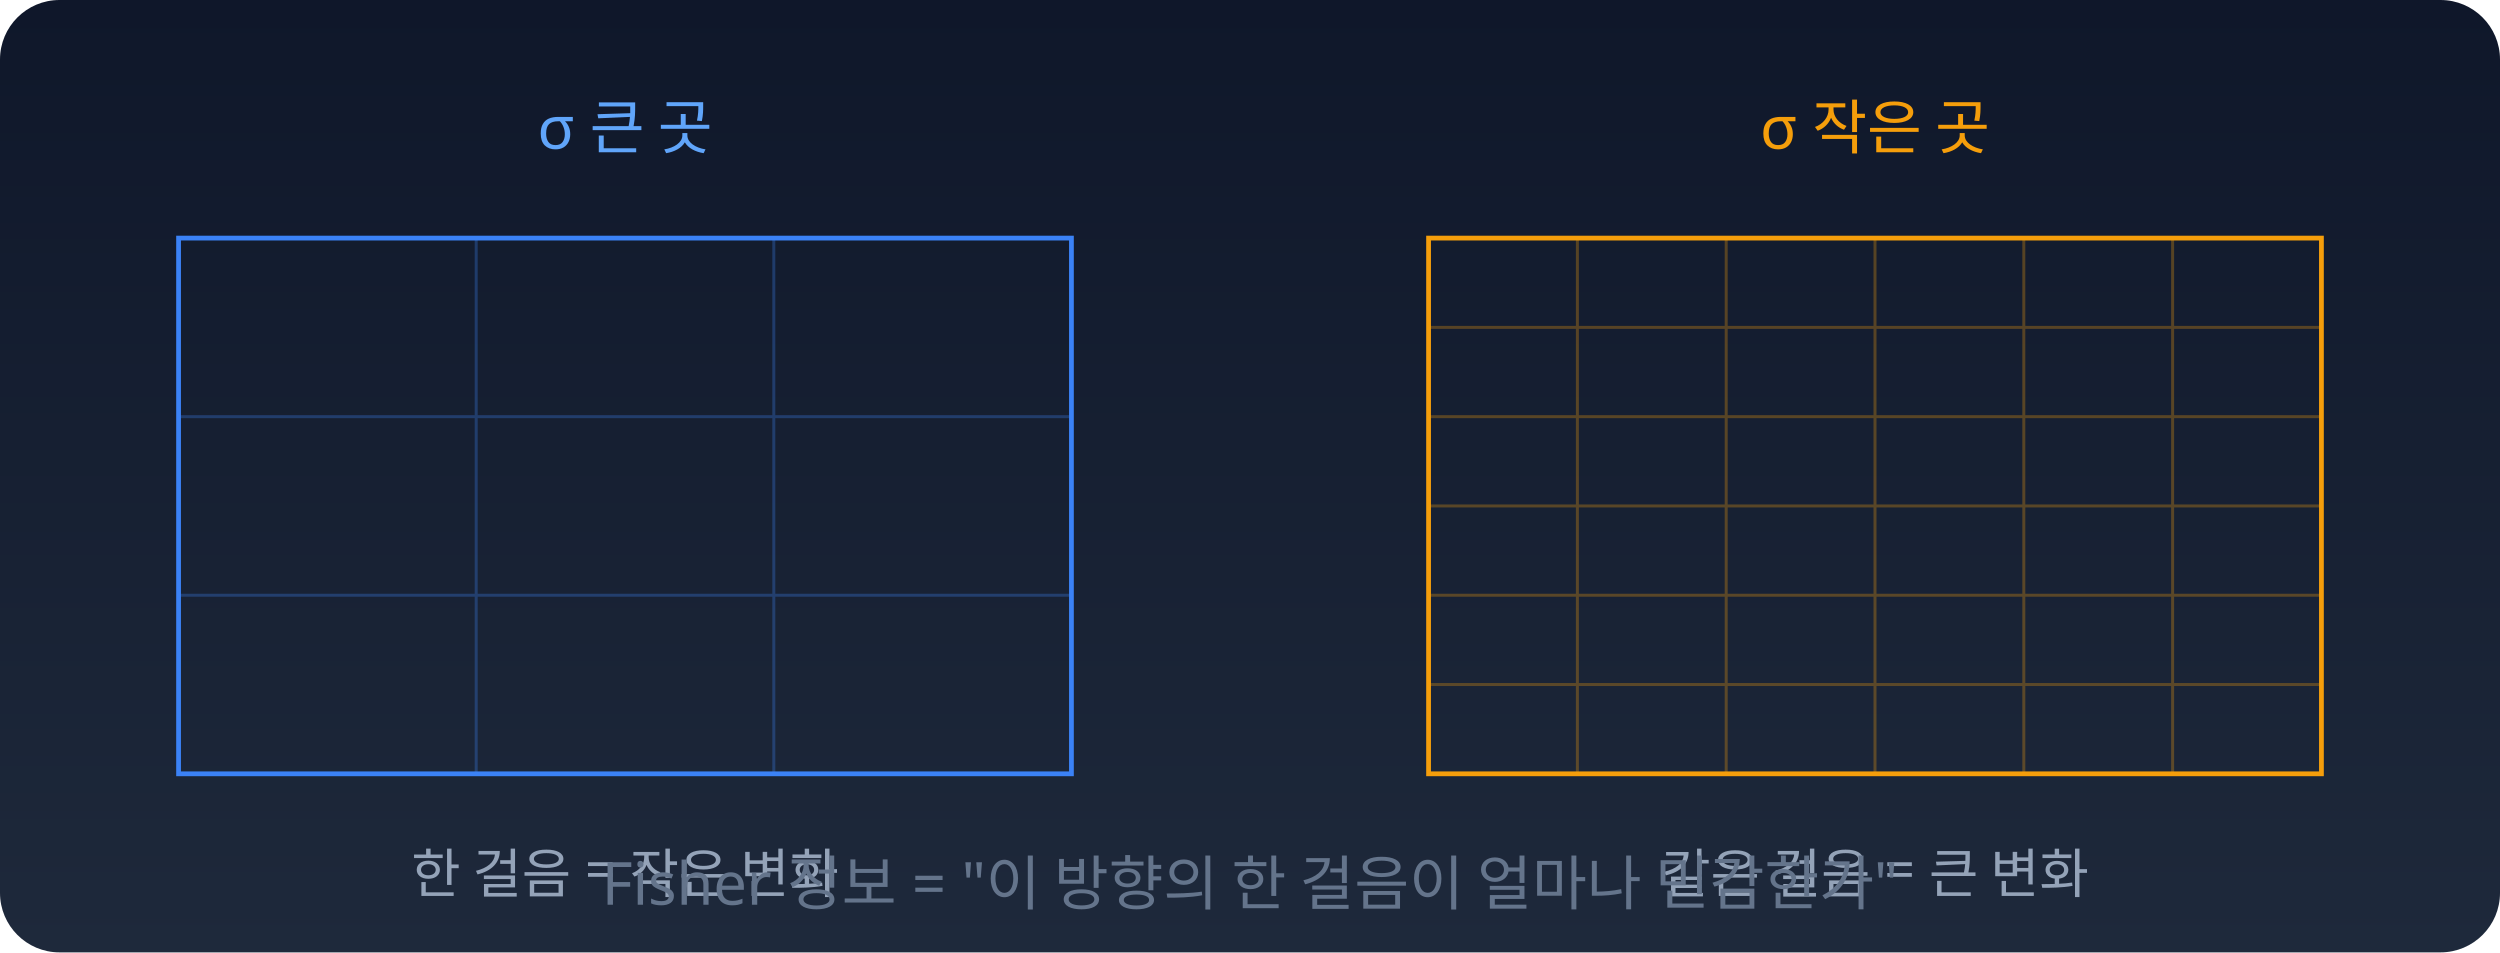
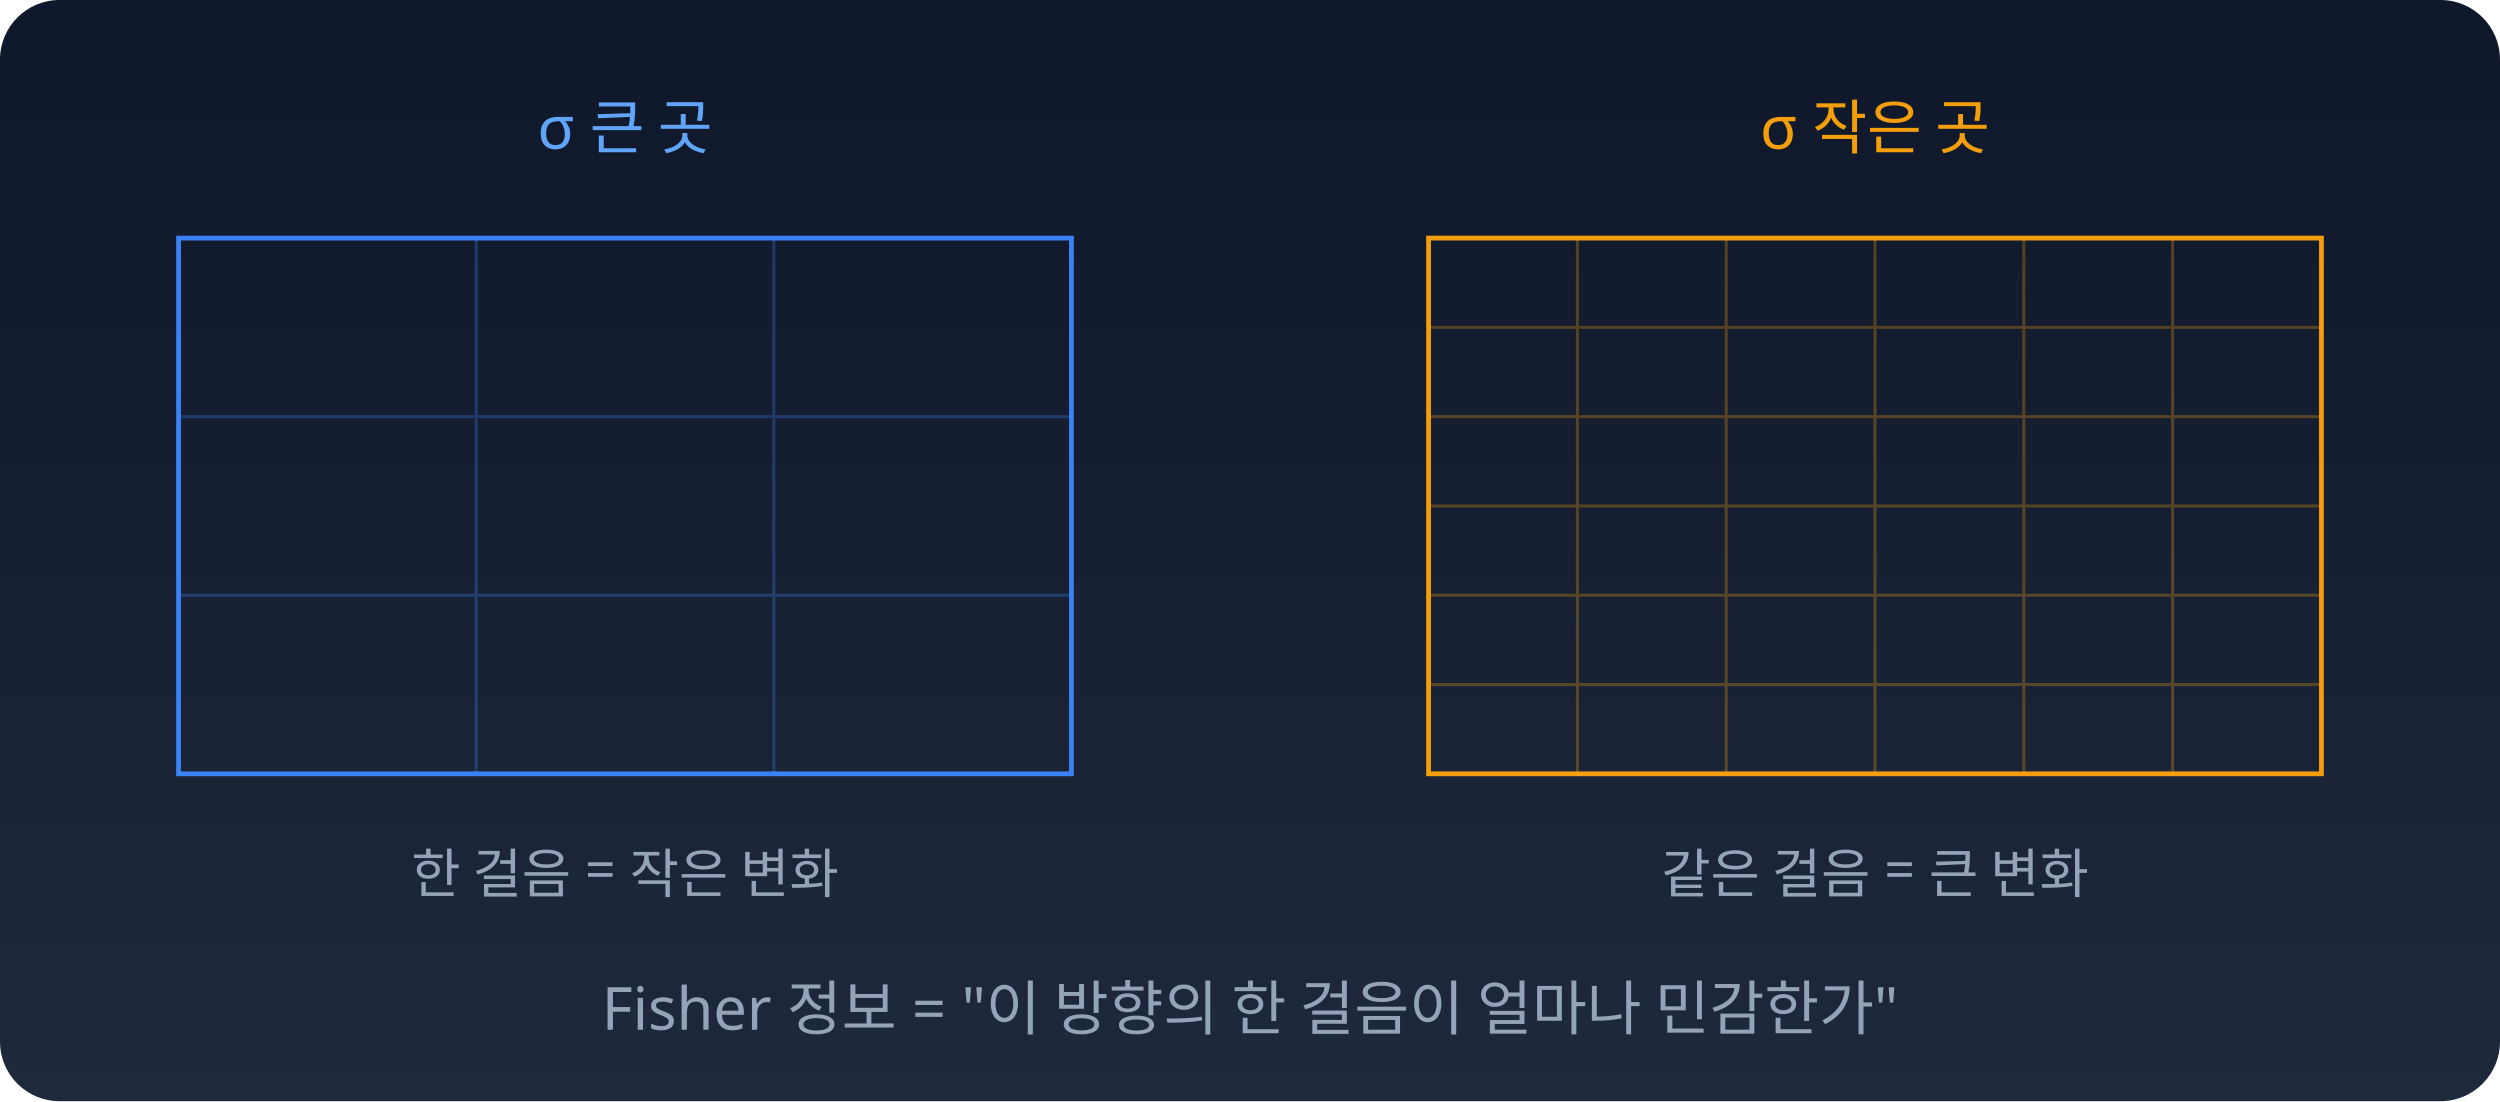
- <svg xmlns="http://www.w3.org/2000/svg" viewBox="0 0 420 160" font-family="'Noto Sans KR', sans-serif">
+ <svg xmlns="http://www.w3.org/2000/svg" viewBox="0 0 420 185" font-family="'Noto Sans KR', sans-serif">
  <defs>
    <linearGradient id="bg9" x1="0" y1="0" x2="0" y2="1">
      <stop offset="0%" stop-color="#0f172a" />
      <stop offset="100%" stop-color="#1e293b" />
    </linearGradient>
  </defs>
-   <rect width="420" height="160" fill="url(#bg9)" rx="10" />
+   <rect width="420" height="185" fill="url(#bg9)" rx="10" />
  <g transform="translate(30,25)">
    <text x="75" y="0" fill="#60a5fa" font-size="10" text-anchor="middle">σ 큰 곳</text>
    <g stroke="#3b82f6" stroke-width="0.5" opacity="0.3">
      <line x1="0" y1="15" x2="150" y2="15" />
      <line x1="0" y1="45" x2="150" y2="45" />
      <line x1="0" y1="75" x2="150" y2="75" />
      <line x1="0" y1="105" x2="150" y2="105" />
      <line x1="0" y1="15" x2="0" y2="105" />
      <line x1="50" y1="15" x2="50" y2="105" />
      <line x1="100" y1="15" x2="100" y2="105" />
      <line x1="150" y1="15" x2="150" y2="105" />
    </g>
    <rect x="0" y="15" width="150" height="90" fill="none" stroke="#3b82f6" stroke-width="0.8" />
    <text x="75" y="125" fill="#94a3b8" font-size="9" text-anchor="middle">한 걸음 = 작은 변화</text>
  </g>
  <g transform="translate(240,25)">
    <text x="75" y="0" fill="#f59e0b" font-size="10" text-anchor="middle">σ 작은 곳</text>
    <g stroke="#f59e0b" stroke-width="0.5" opacity="0.3">
      <line x1="0" y1="15" x2="150" y2="15" />
      <line x1="0" y1="30" x2="150" y2="30" />
      <line x1="0" y1="45" x2="150" y2="45" />
      <line x1="0" y1="60" x2="150" y2="60" />
      <line x1="0" y1="75" x2="150" y2="75" />
      <line x1="0" y1="90" x2="150" y2="90" />
      <line x1="0" y1="105" x2="150" y2="105" />
      <line x1="0" y1="15" x2="0" y2="105" />
      <line x1="25" y1="15" x2="25" y2="105" />
      <line x1="50" y1="15" x2="50" y2="105" />
      <line x1="75" y1="15" x2="75" y2="105" />
      <line x1="100" y1="15" x2="100" y2="105" />
      <line x1="125" y1="15" x2="125" y2="105" />
      <line x1="150" y1="15" x2="150" y2="105" />
    </g>
    <rect x="0" y="15" width="150" height="90" fill="none" stroke="#f59e0b" stroke-width="0.8" />
    <text x="75" y="125" fill="#94a3b8" font-size="9" text-anchor="middle">같은 걸음 = 큰 변화</text>
  </g>
-   <text x="210" y="152" fill="#64748b" font-size="10" text-anchor="middle">Fisher 정보 = "이 방향의 한 걸음이 얼마나 민감한가"</text>
+   <text x="210" y="173" fill="#94a3b8" font-size="10" text-anchor="middle">Fisher 정보 = "이 방향의 한 걸음이 얼마나 민감한가"</text>
</svg>
